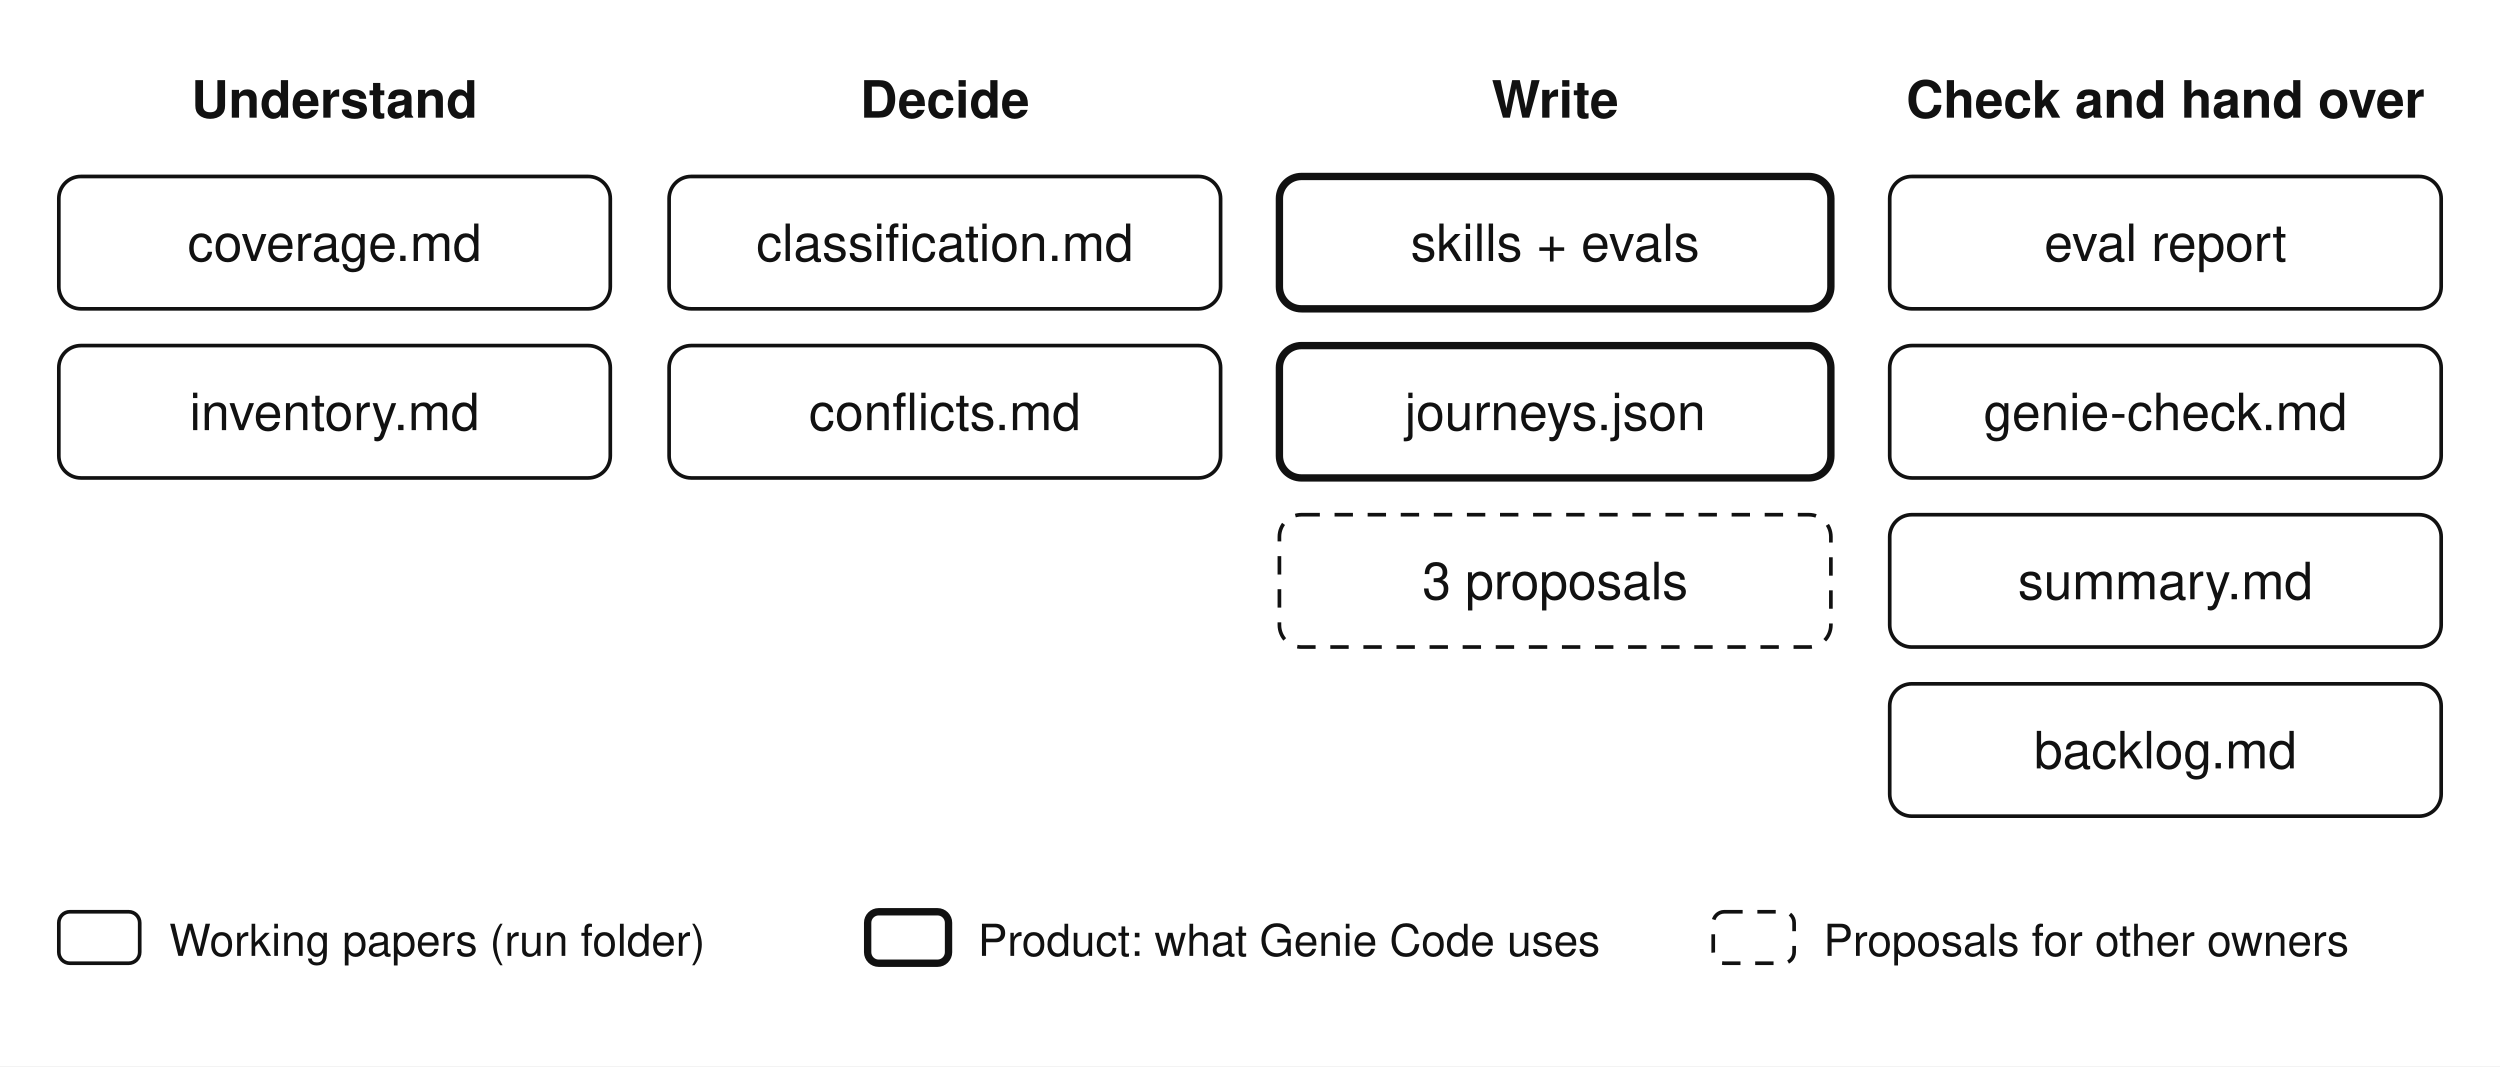
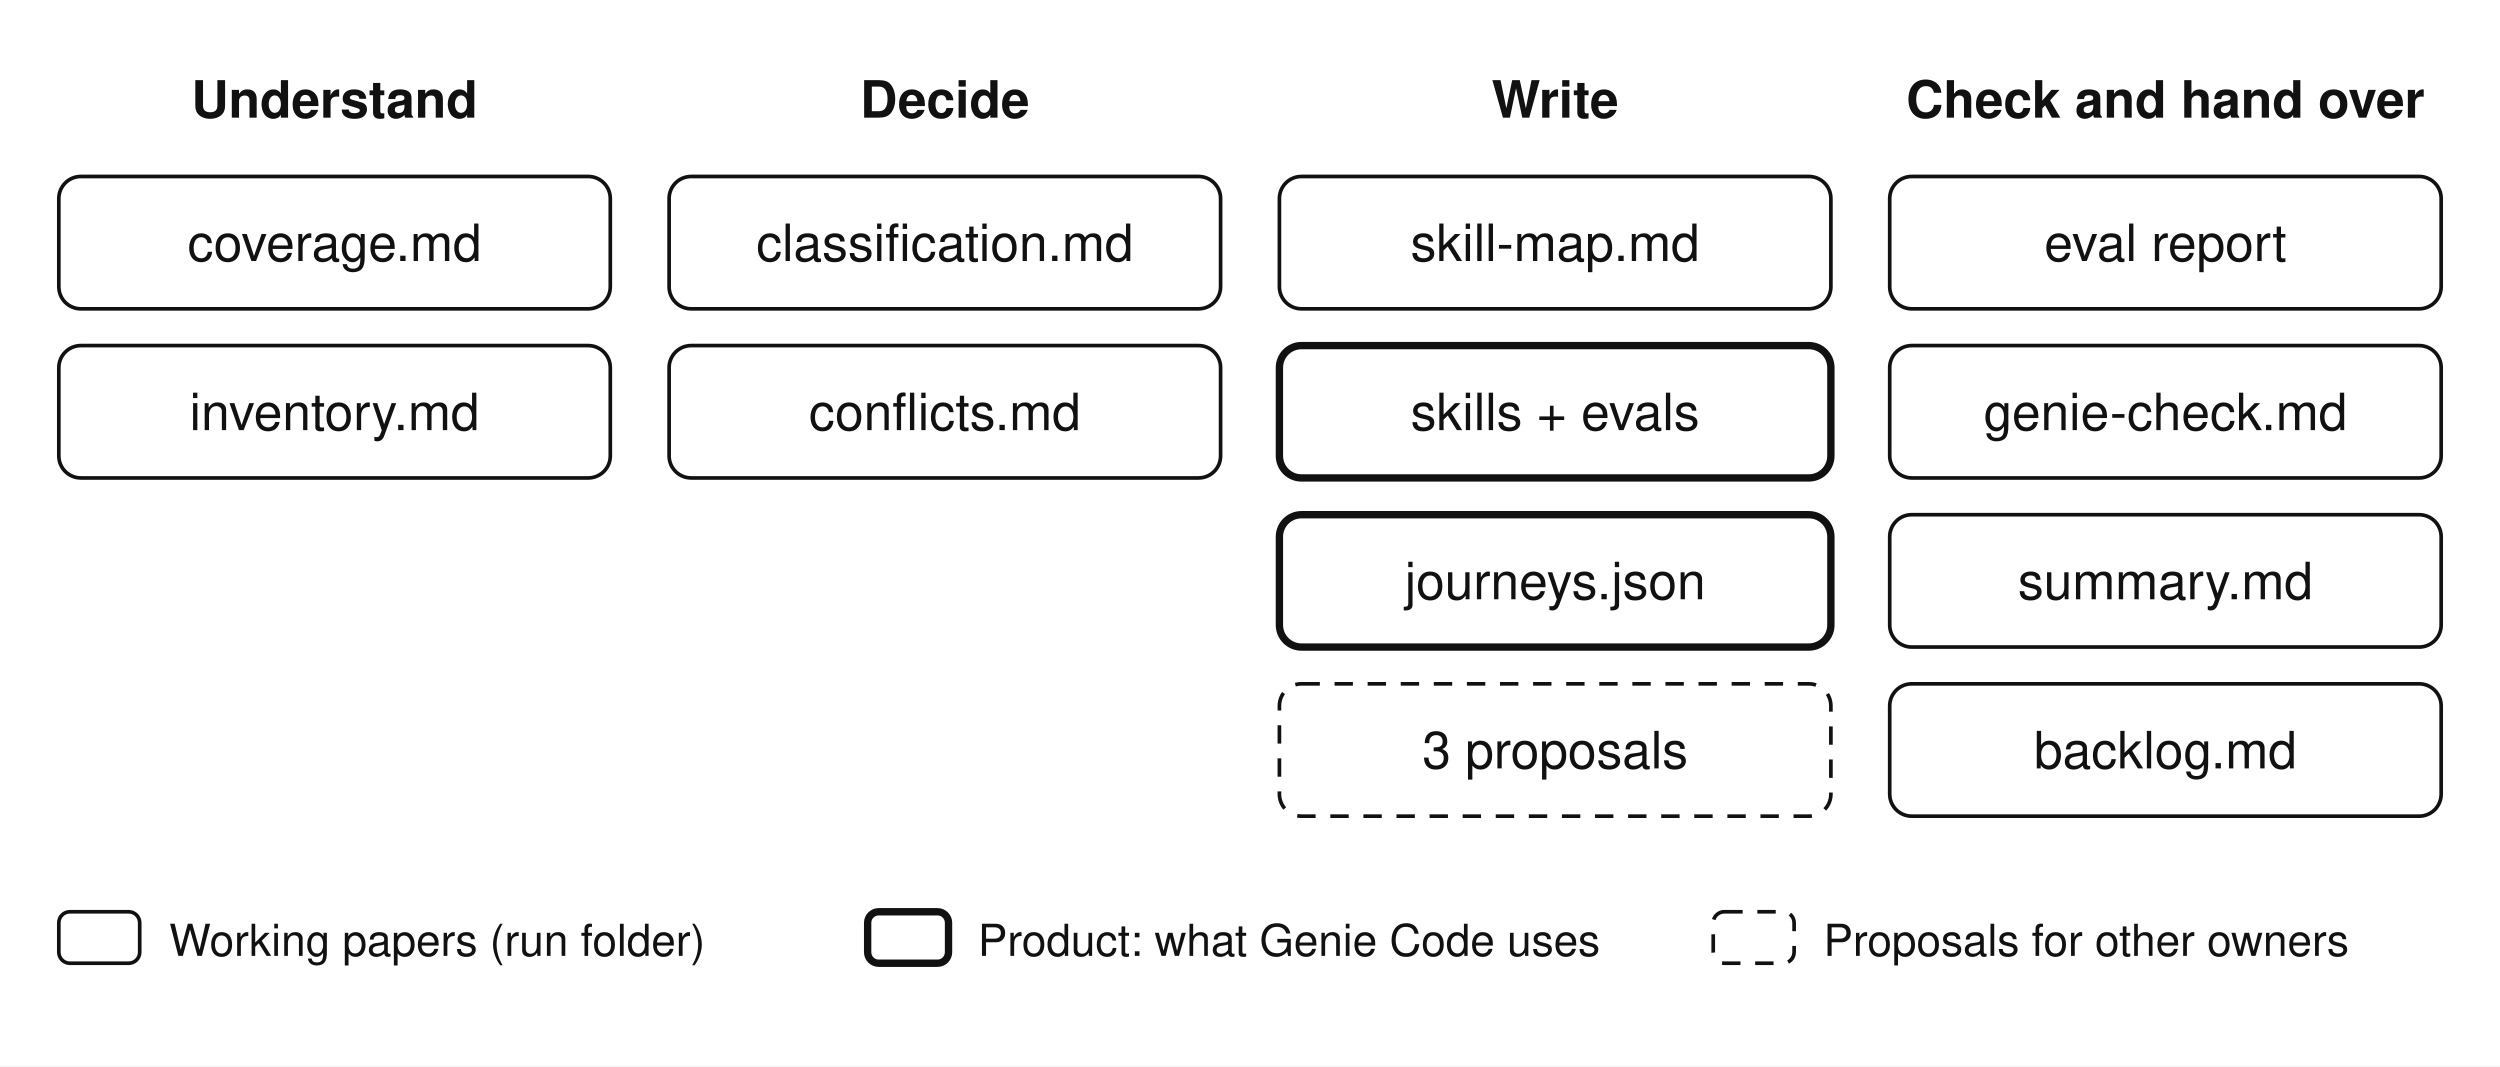
<svg xmlns="http://www.w3.org/2000/svg" width="680" height="290" viewBox="0 0 680 290" role="img">
-   <defs>
-     <marker id="a" viewBox="0 0 10 10" refX="9" refY="5" markerWidth="7" markerHeight="7" orient="auto">
-       <path d="M1 1L9 5L1 9" fill="none" stroke="#111" stroke-width="1.5" />
-     </marker>
-   </defs>
  <rect width="680" height="290" fill="#fff" />
  <text x="91" y="32" text-anchor="middle" font-size="14" font-weight="600" fill="#111" font-family="Helvetica, Arial, sans-serif">Understand</text>
  <rect x="16" y="48" width="150" height="36" rx="6" fill="#fff" stroke="#111" stroke-width="1" />
  <text x="91.0" y="71.0" text-anchor="middle" font-size="14" fill="#111" font-family="Helvetica, Arial, sans-serif">coverage.md</text>
  <rect x="16" y="94" width="150" height="36" rx="6" fill="#fff" stroke="#111" stroke-width="1" />
  <text x="91.0" y="117.0" text-anchor="middle" font-size="14" fill="#111" font-family="Helvetica, Arial, sans-serif">inventory.md</text>
  <text x="257" y="32" text-anchor="middle" font-size="14" font-weight="600" fill="#111" font-family="Helvetica, Arial, sans-serif">Decide</text>
  <rect x="182" y="48" width="150" height="36" rx="6" fill="#fff" stroke="#111" stroke-width="1" />
  <text x="257.0" y="71.0" text-anchor="middle" font-size="14" fill="#111" font-family="Helvetica, Arial, sans-serif">classification.md</text>
  <rect x="182" y="94" width="150" height="36" rx="6" fill="#fff" stroke="#111" stroke-width="1" />
  <text x="257.0" y="117.0" text-anchor="middle" font-size="14" fill="#111" font-family="Helvetica, Arial, sans-serif">conflicts.md</text>
  <text x="423" y="32" text-anchor="middle" font-size="14" font-weight="600" fill="#111" font-family="Helvetica, Arial, sans-serif">Write</text>
-   <rect x="348" y="48" width="150" height="36" rx="6" fill="#fff" stroke="#111" stroke-width="2" />
-   <text x="423.0" y="71.0" text-anchor="middle" font-size="14" fill="#111" font-family="Helvetica, Arial, sans-serif">skills + evals</text>
+   <rect x="348" y="48" width="150" height="36" rx="6" fill="#fff" stroke="#111" stroke-width="1" />
+   <text x="423.0" y="71.0" text-anchor="middle" font-size="14" fill="#111" font-family="Helvetica, Arial, sans-serif">skill-map.md</text>
  <rect x="348" y="94" width="150" height="36" rx="6" fill="#fff" stroke="#111" stroke-width="2" />
-   <text x="423.0" y="117.0" text-anchor="middle" font-size="14" fill="#111" font-family="Helvetica, Arial, sans-serif">journeys.json</text>
-   <rect x="348" y="140" width="150" height="36" rx="6" fill="#fff" stroke="#111" stroke-width="1" stroke-dasharray="5 4" />
-   <text x="423.0" y="163.0" text-anchor="middle" font-size="14" fill="#111" font-family="Helvetica, Arial, sans-serif">3 proposals</text>
+   <text x="423.0" y="117.0" text-anchor="middle" font-size="14" fill="#111" font-family="Helvetica, Arial, sans-serif">skills + evals</text>
+   <rect x="348" y="140" width="150" height="36" rx="6" fill="#fff" stroke="#111" stroke-width="2" />
+   <text x="423.0" y="163.0" text-anchor="middle" font-size="14" fill="#111" font-family="Helvetica, Arial, sans-serif">journeys.json</text>
+   <rect x="348" y="186" width="150" height="36" rx="6" fill="#fff" stroke="#111" stroke-width="1" stroke-dasharray="5 4" />
+   <text x="423.0" y="209.0" text-anchor="middle" font-size="14" fill="#111" font-family="Helvetica, Arial, sans-serif">3 proposals</text>
  <text x="589" y="32" text-anchor="middle" font-size="14" font-weight="600" fill="#111" font-family="Helvetica, Arial, sans-serif">Check and hand over</text>
  <rect x="514" y="48" width="150" height="36" rx="6" fill="#fff" stroke="#111" stroke-width="1" />
  <text x="589.0" y="71.0" text-anchor="middle" font-size="14" fill="#111" font-family="Helvetica, Arial, sans-serif">eval report</text>
  <rect x="514" y="94" width="150" height="36" rx="6" fill="#fff" stroke="#111" stroke-width="1" />
  <text x="589.0" y="117.0" text-anchor="middle" font-size="14" fill="#111" font-family="Helvetica, Arial, sans-serif">genie-check.md</text>
  <rect x="514" y="140" width="150" height="36" rx="6" fill="#fff" stroke="#111" stroke-width="1" />
  <text x="589.0" y="163.0" text-anchor="middle" font-size="14" fill="#111" font-family="Helvetica, Arial, sans-serif">summary.md</text>
  <rect x="514" y="186" width="150" height="36" rx="6" fill="#fff" stroke="#111" stroke-width="1" />
  <text x="589.0" y="209.0" text-anchor="middle" font-size="14" fill="#111" font-family="Helvetica, Arial, sans-serif">backlog.md</text>
  <rect x="16" y="248" width="22" height="14" rx="3" fill="#fff" stroke="#111" stroke-width="1" />
  <text x="46" y="260" font-size="12" fill="#111" font-family="Helvetica, Arial, sans-serif">Working papers (run folder)</text>
  <rect x="236" y="248" width="22" height="14" rx="3" fill="#fff" stroke="#111" stroke-width="2" />
  <text x="266" y="260" font-size="12" fill="#111" font-family="Helvetica, Arial, sans-serif">Product: what Genie Code uses</text>
  <rect x="466" y="248" width="22" height="14" rx="3" fill="#fff" stroke="#111" stroke-width="1" stroke-dasharray="5 4" />
  <text x="496" y="260" font-size="12" fill="#111" font-family="Helvetica, Arial, sans-serif">Proposals for other owners</text>
</svg>
